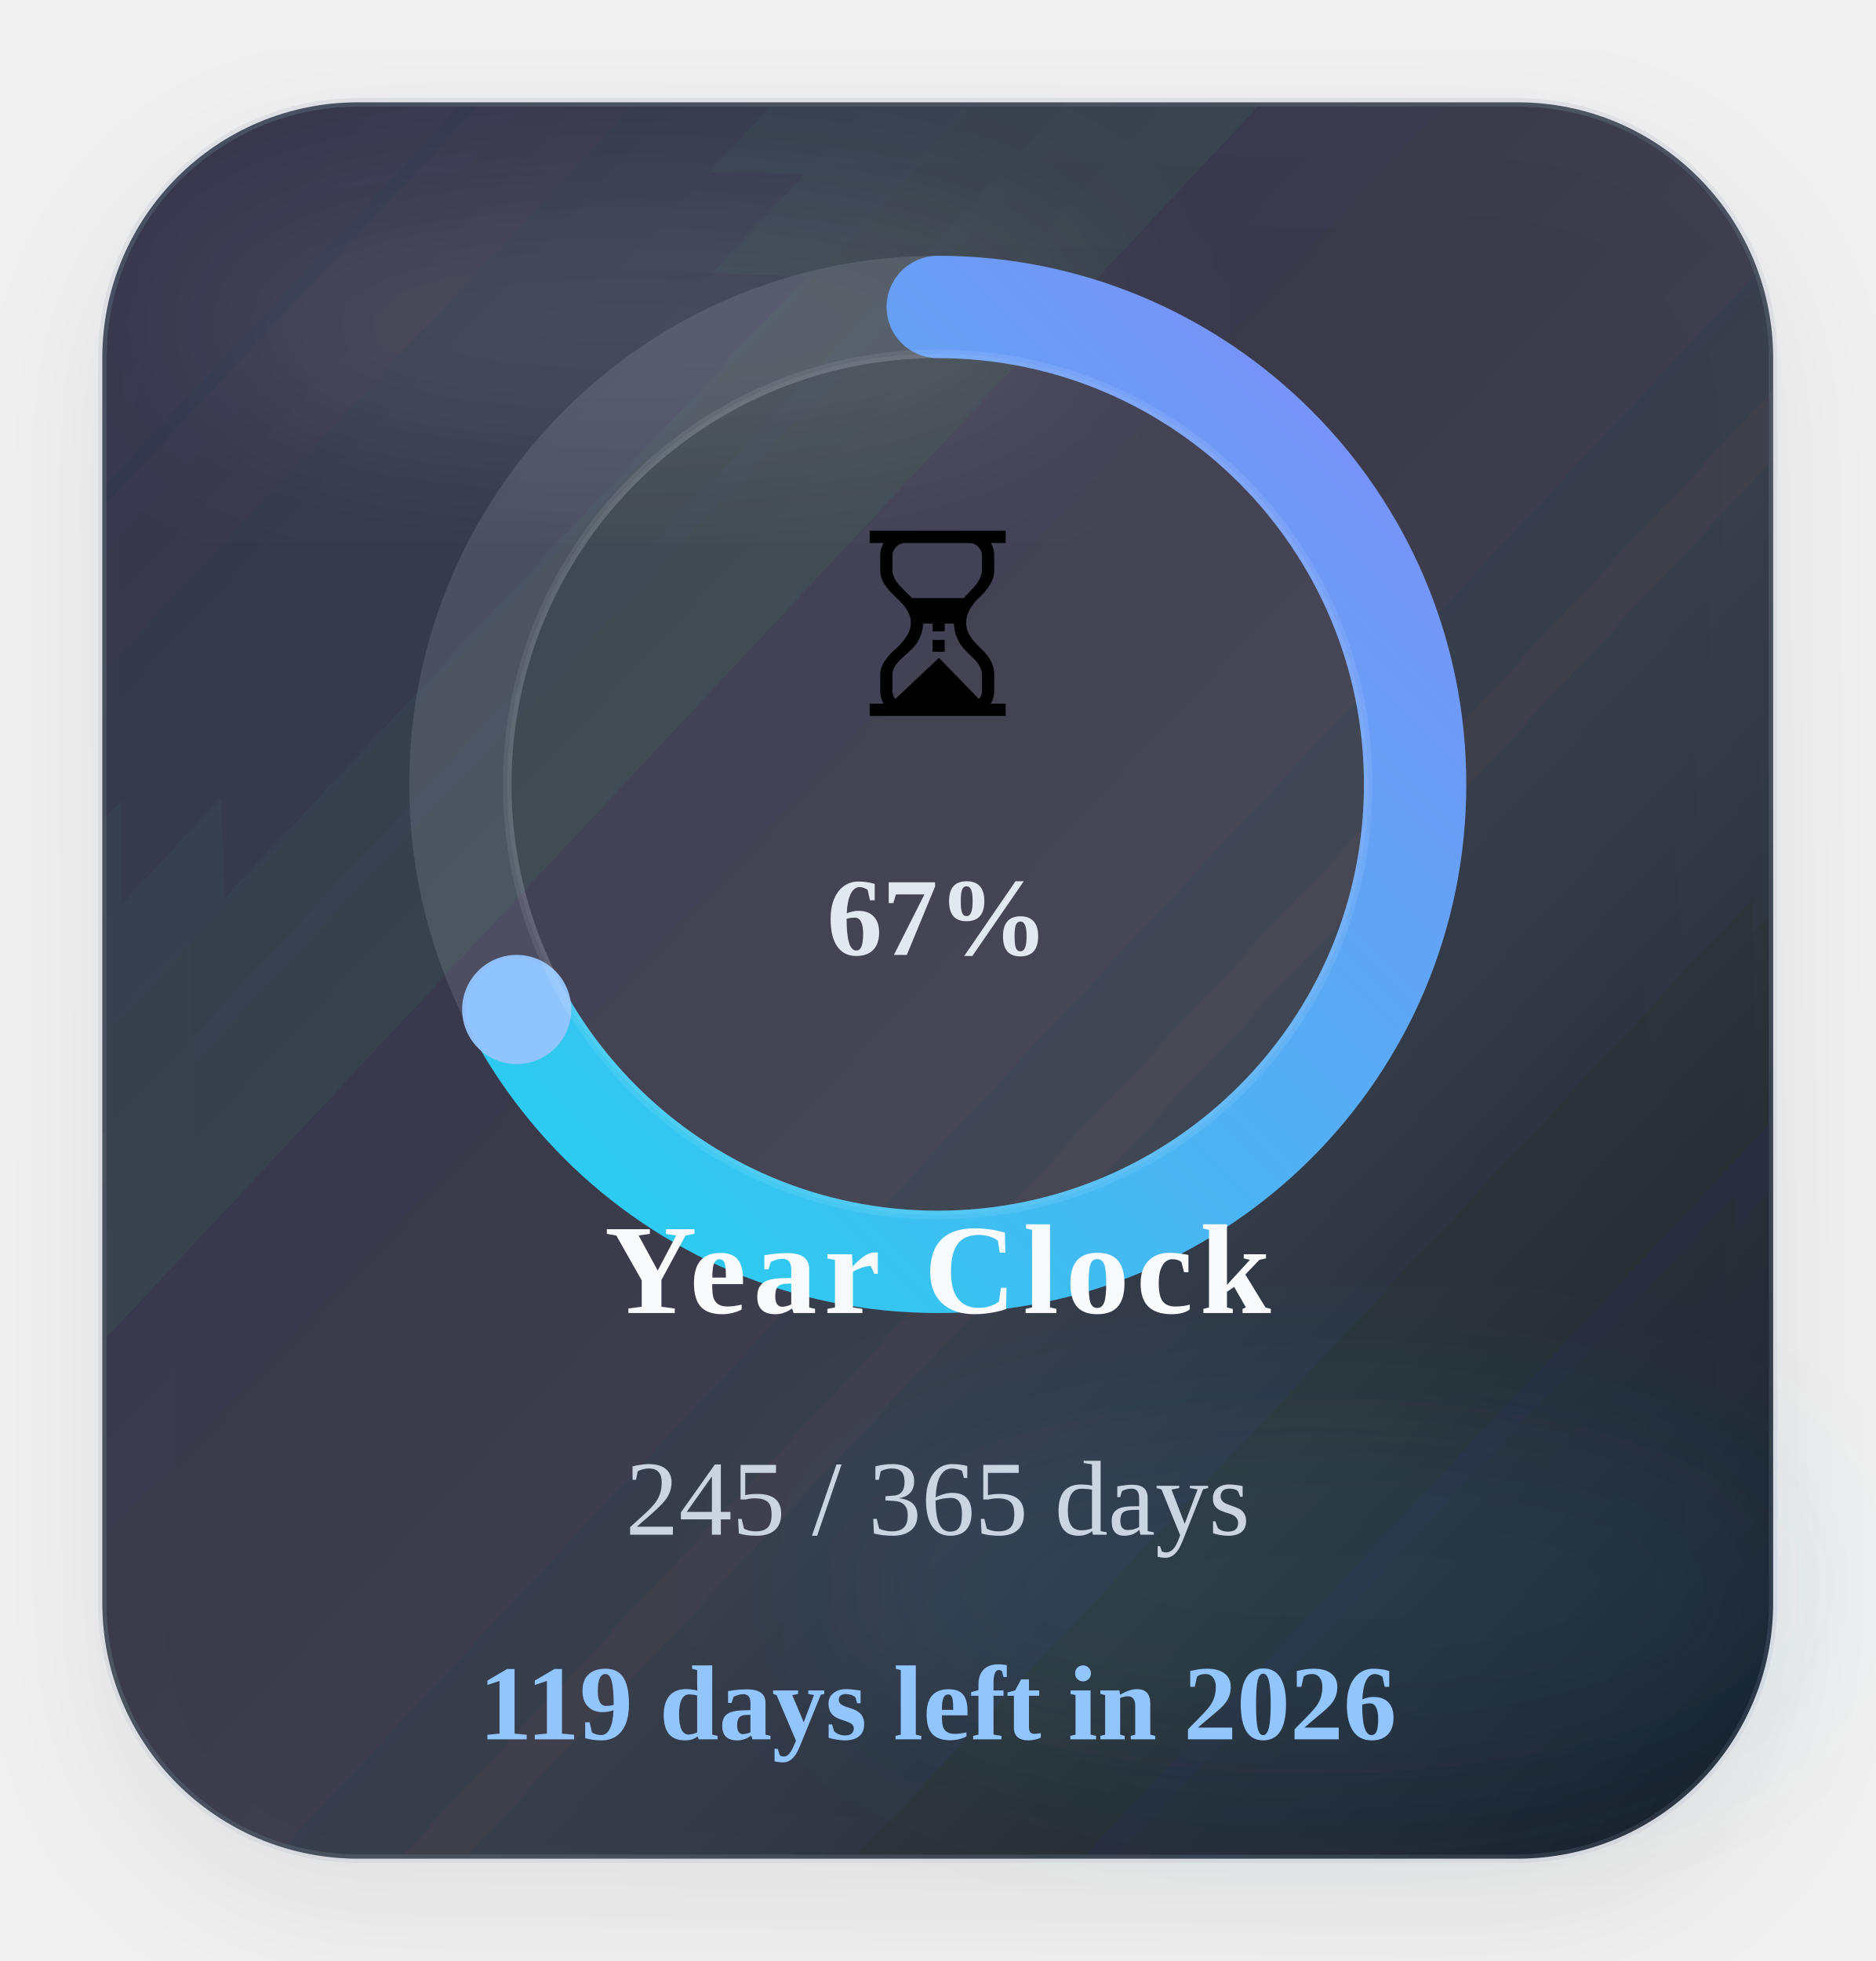
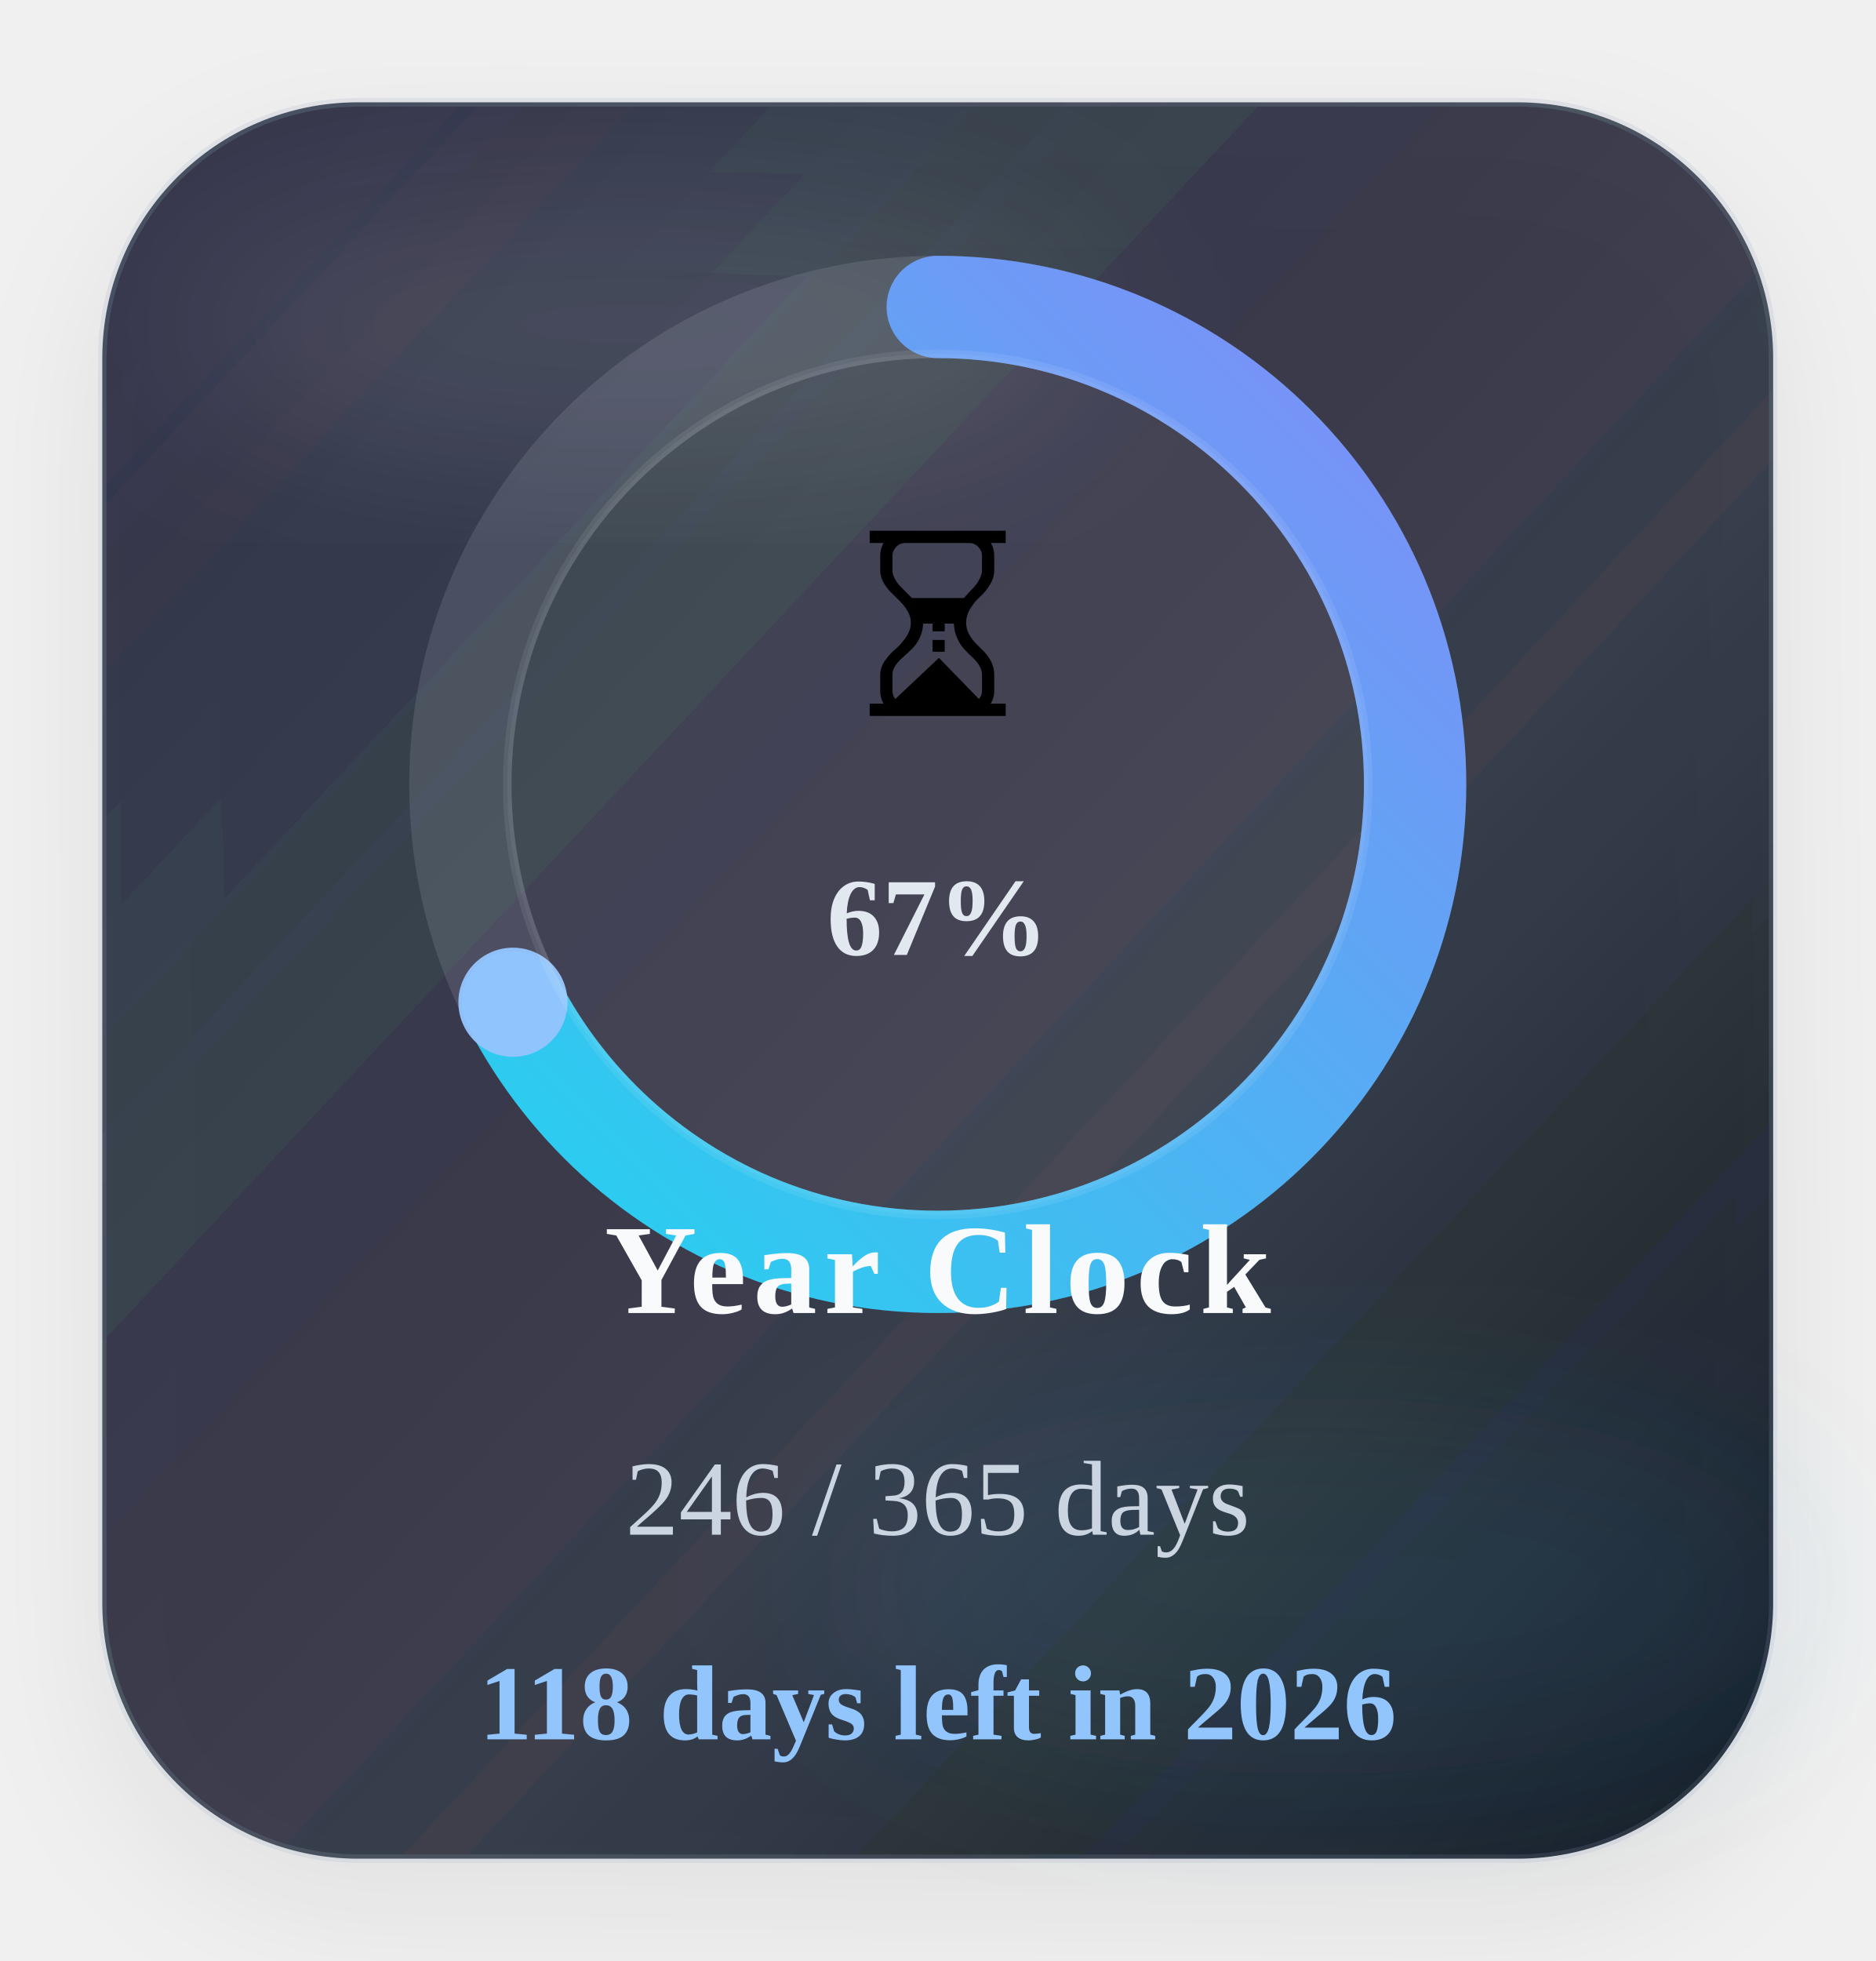
<svg xmlns="http://www.w3.org/2000/svg" width="220" height="230" viewBox="0 0 220 230" role="img" aria-label="Time progress for 2026">
  <defs>
    <linearGradient id="timeGradient" x1="0%" y1="0%" x2="100%" y2="100%">
      <stop offset="0%" stop-color="#22d3ee" />
      <stop offset="100%" stop-color="#818cf8" />
    </linearGradient>
    <linearGradient id="timeCard" x1="0%" y1="0%" x2="100%" y2="100%">
      <stop offset="0%" stop-color="#1c2537" stop-opacity="0.88" />
      <stop offset="60%" stop-color="#111827" stop-opacity="0.8" />
      <stop offset="100%" stop-color="#0b1220" stop-opacity="0.96" />
    </linearGradient>
    <filter id="timeShadow" x="-25%" y="-25%" width="150%" height="150%">
      <feDropShadow dx="0" dy="6" stdDeviation="8" flood-color="#020617" flood-opacity="0.08" />
    </filter>
    <filter id="timeBlur" x="-30%" y="-30%" width="160%" height="160%">
      <feGaussianBlur stdDeviation="10" />
    </filter>
  </defs>
  <rect x="12" y="12" width="196" height="206" rx="30" fill="url(#timeCard)" stroke="#94a3b8" stroke-opacity="0.18" filter="url(#timeShadow)" />
  <ellipse cx="74" cy="38" rx="54" ry="16" fill="#ffffff" fill-opacity="0.09" filter="url(#timeBlur)" />
  <ellipse cx="154" cy="186" rx="58" ry="22" fill="#38bdf8" fill-opacity="0.08" filter="url(#timeBlur)" />
  <circle class="ring-track" cx="110" cy="92" r="56" fill="none" stroke="#cbd5e1" stroke-opacity="0.14" stroke-width="12" />
-   <circle class="progress-ring" cx="110" cy="92" r="56" fill="none" stroke="url(#timeGradient)" stroke-width="12" stroke-linecap="round" stroke-dasharray="351.86" stroke-dashoffset="115.46" data-target-offset="115.46" data-ring-length="351.86" transform="rotate(-90 110 92)" />
-   <circle class="progress-endcap" cx="60.61" cy="118.40" r="6.4" fill="#93c5fd" fill-opacity="0.96" data-center-x="110" data-center-y="92" data-radius="56" data-target-angle="151.8705" />
+   <circle class="progress-ring" cx="110" cy="92" r="56" fill="none" stroke="url(#timeGradient)" stroke-width="12" stroke-linecap="round" stroke-dasharray="351.86" stroke-dashoffset="114.49" data-target-offset="114.49" data-ring-length="351.86" transform="rotate(-90 110 92)" />
+   <circle class="progress-endcap" cx="60.17" cy="117.55" r="6.4" fill="#93c5fd" fill-opacity="0.96" data-center-x="110" data-center-y="92" data-radius="56" data-target-angle="152.8569" />
  <circle class="ring-core" cx="110" cy="92" r="50.5" fill="#ffffff" fill-opacity="0.05" stroke="#ffffff" stroke-opacity="0.08" />
  <text class="progress-emoji" x="110" y="84" text-anchor="middle" font-size="30">⏳</text>
  <text class="progress-percent" x="110" y="112" text-anchor="middle" font-size="13" font-weight="700" fill="#e2e8f0">67%</text>
  <text class="progress-label" x="110" y="154" text-anchor="middle" font-size="15" font-weight="700" letter-spacing="0.8" fill="#f8fafc">Year Clock</text>
-   <text class="progress-value" x="110" y="180" text-anchor="middle" font-size="12.5" fill="#cbd5e1">245 / 365 days</text>
-   <text class="progress-status" data-status-state="remaining" x="110" y="204" text-anchor="middle" font-size="12.5" font-weight="700" fill="#93c5fd">119 days left in 2026</text>
+   <text class="progress-value" x="110" y="180" text-anchor="middle" font-size="12.5" fill="#cbd5e1">246 / 365 days</text>
+   <text class="progress-status" data-status-state="remaining" x="110" y="204" text-anchor="middle" font-size="12.5" font-weight="700" fill="#93c5fd">118 days left in 2026</text>
</svg>
